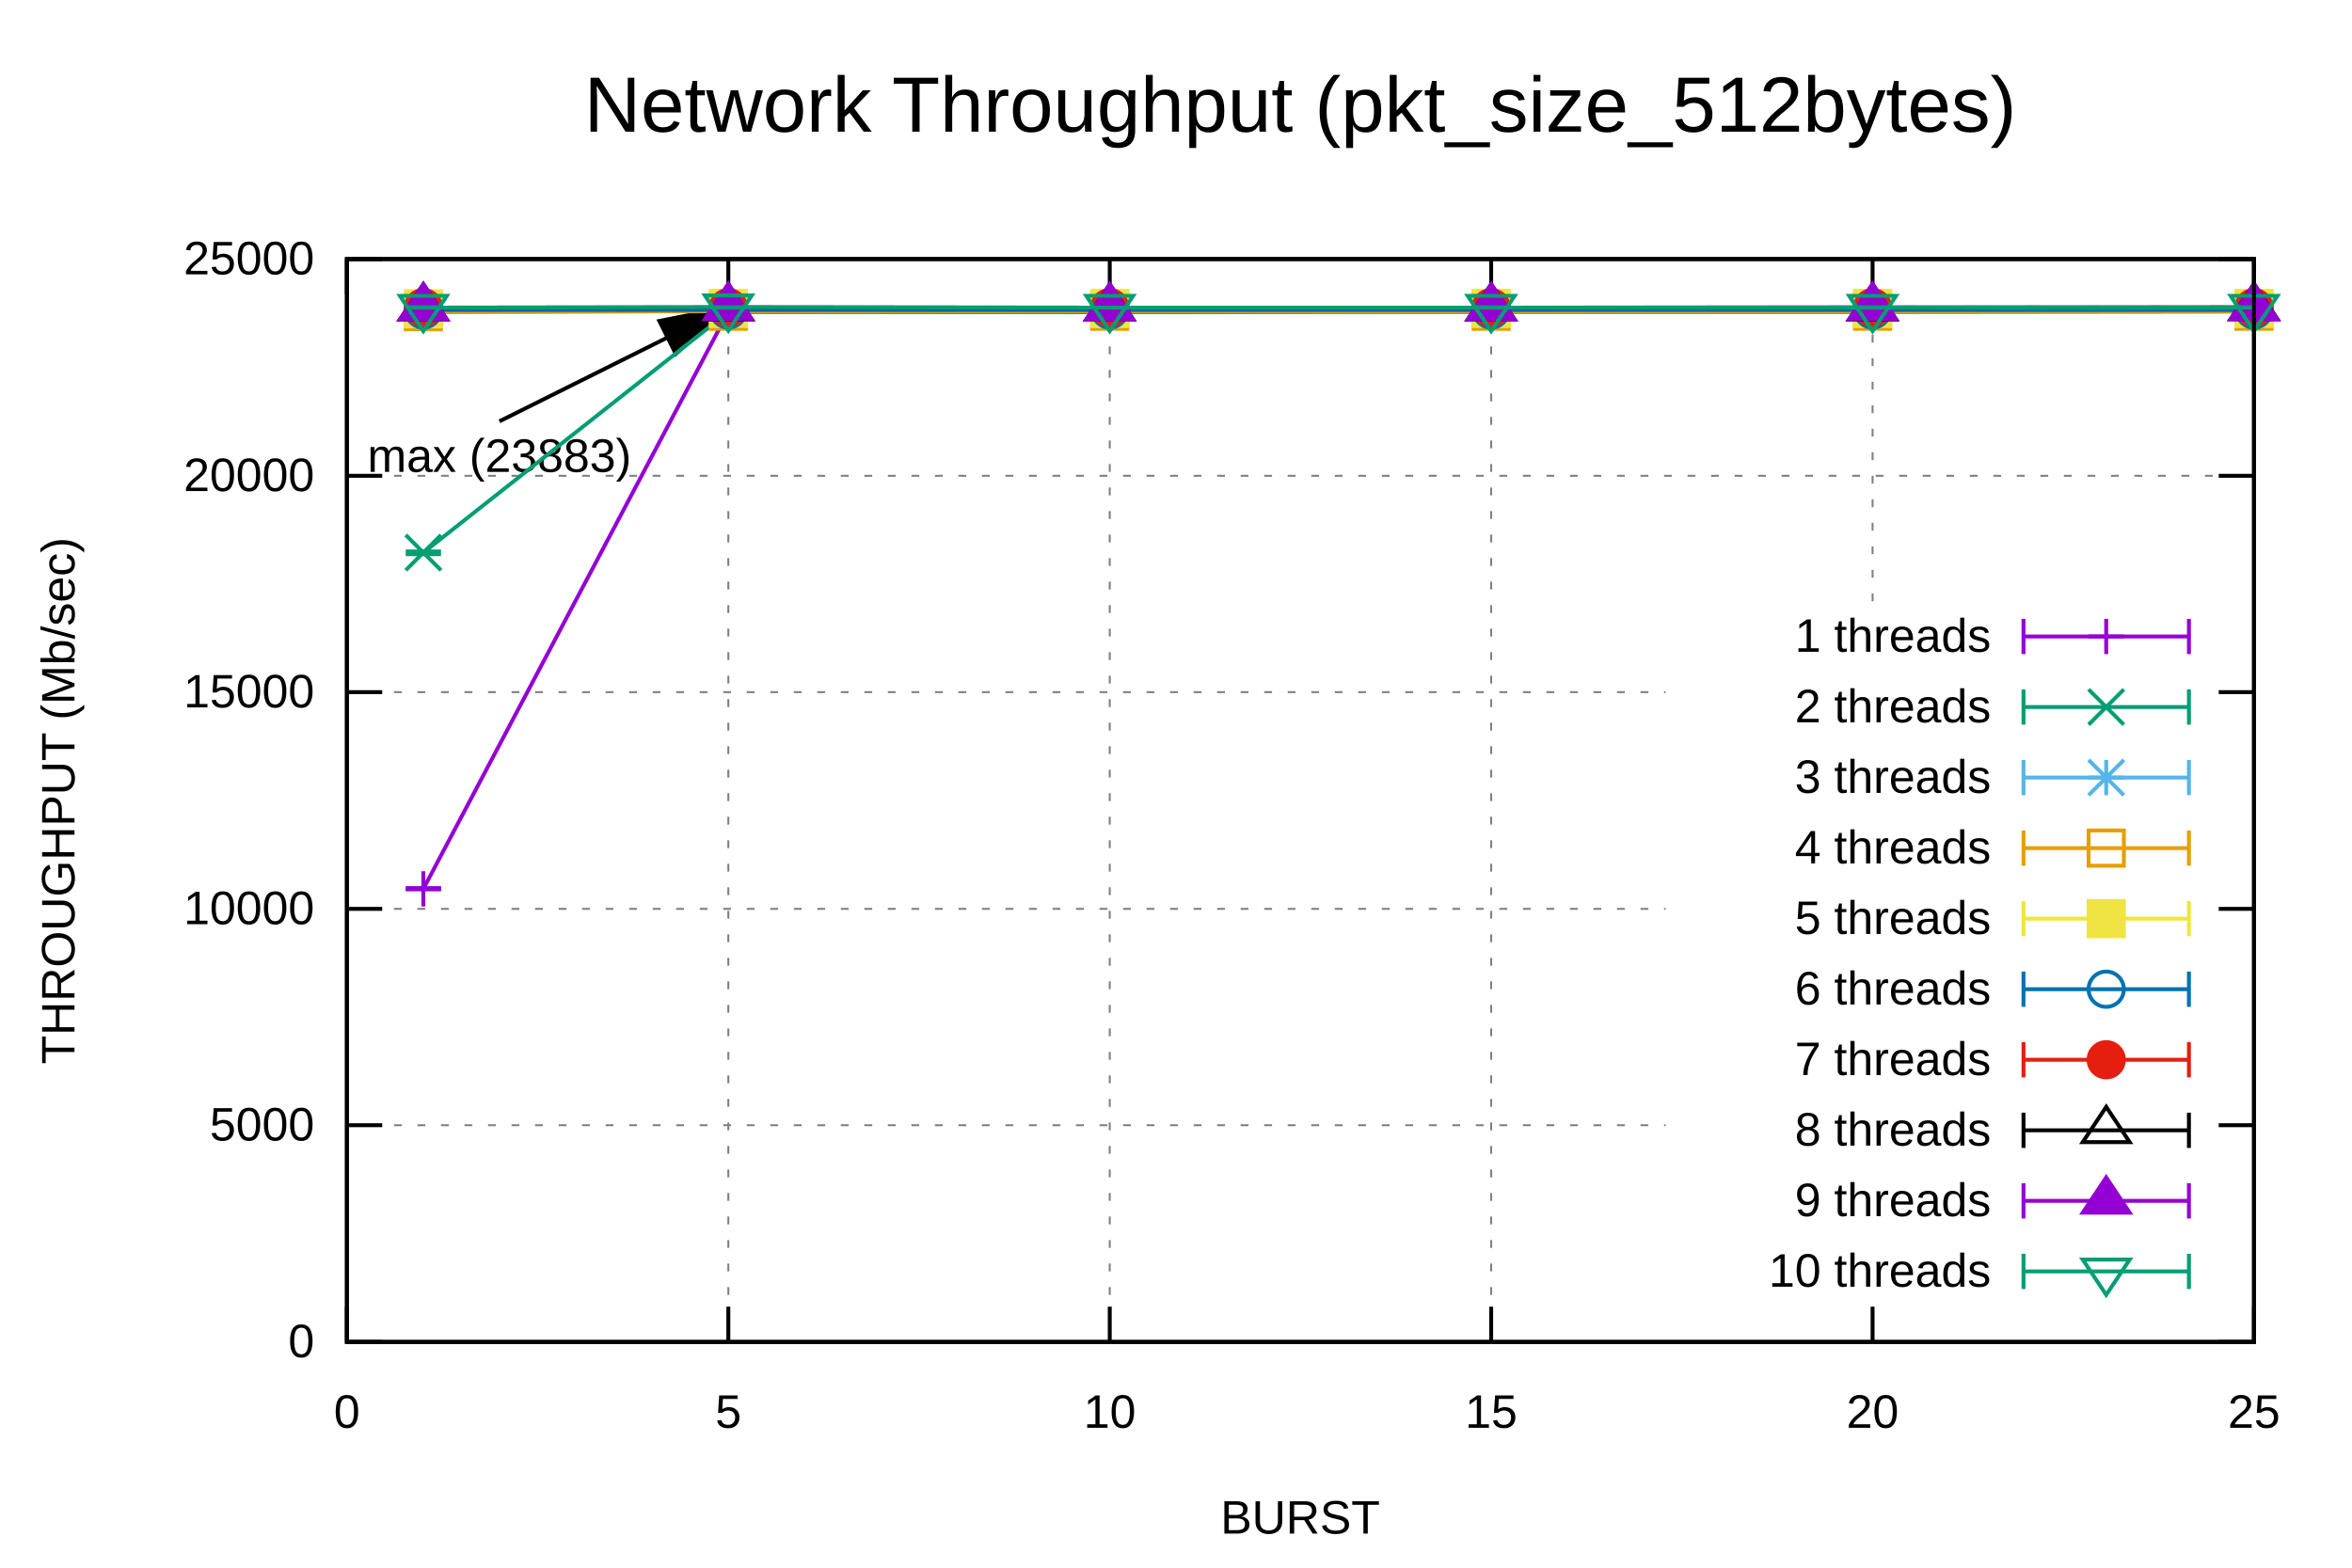
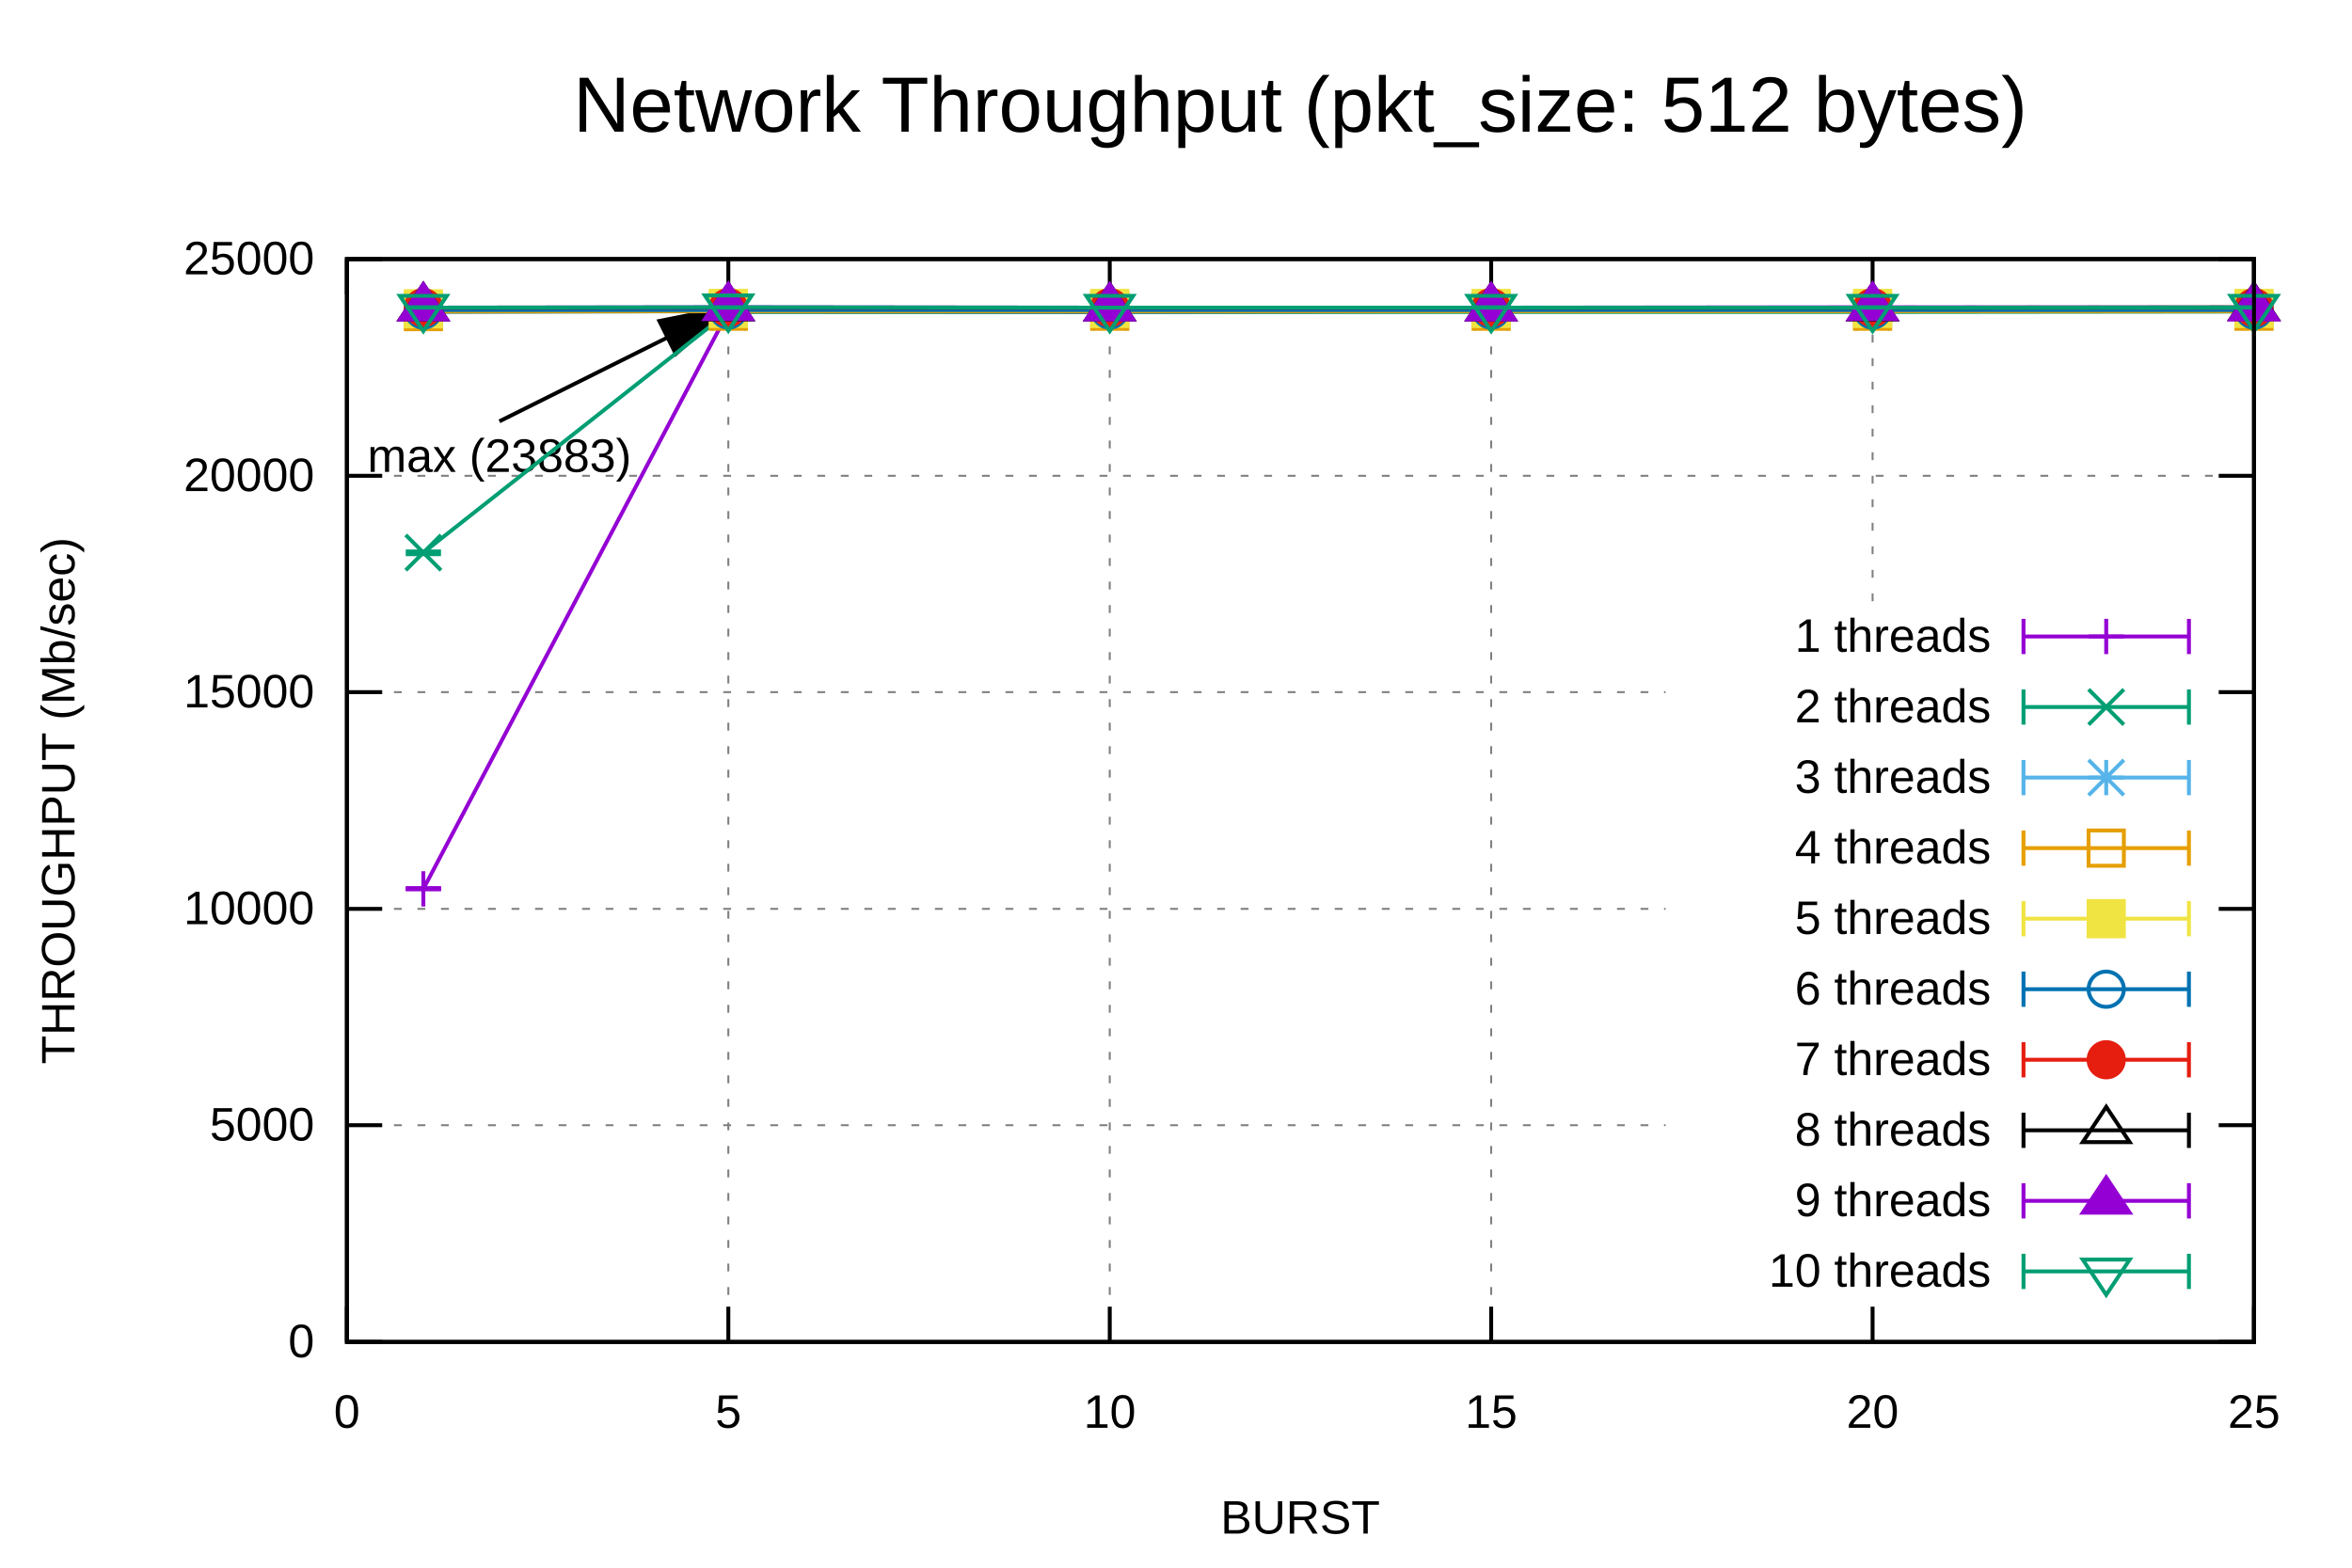
<svg xmlns="http://www.w3.org/2000/svg" xmlns:xlink="http://www.w3.org/1999/xlink" width="600" height="400" viewBox="0 0 600 400">
  <g id="gnuplot_canvas">
    <rect x="0" y="0" width="600" height="400" fill="none" />
    <defs>
      <circle id="gpDot" r="0.5" stroke-width="0.5" stroke="currentColor" />
      <path id="gpPt0" stroke-width="0.222" stroke="currentColor" d="M-1,0 h2 M0,-1 v2" />
      <path id="gpPt1" stroke-width="0.222" stroke="currentColor" d="M-1,-1 L1,1 M1,-1 L-1,1" />
      <path id="gpPt2" stroke-width="0.222" stroke="currentColor" d="M-1,0 L1,0 M0,-1 L0,1 M-1,-1 L1,1 M-1,1 L1,-1" />
      <rect id="gpPt3" stroke-width="0.222" stroke="currentColor" x="-1" y="-1" width="2" height="2" />
      <rect id="gpPt4" stroke-width="0.222" stroke="currentColor" fill="currentColor" x="-1" y="-1" width="2" height="2" />
      <circle id="gpPt5" stroke-width="0.222" stroke="currentColor" cx="0" cy="0" r="1" />
      <use xlink:href="#gpPt5" id="gpPt6" fill="currentColor" stroke="none" />
      <path id="gpPt7" stroke-width="0.222" stroke="currentColor" d="M0,-1.33 L-1.33,0.67 L1.33,0.67 z" />
      <use xlink:href="#gpPt7" id="gpPt8" fill="currentColor" stroke="none" />
      <use xlink:href="#gpPt7" id="gpPt9" stroke="currentColor" transform="rotate(180)" />
      <use xlink:href="#gpPt9" id="gpPt10" fill="currentColor" stroke="none" />
      <use xlink:href="#gpPt3" id="gpPt11" stroke="currentColor" transform="rotate(45)" />
      <use xlink:href="#gpPt11" id="gpPt12" fill="currentColor" stroke="none" />
      <path id="gpPt13" stroke-width="0.222" stroke="currentColor" d="M0,1.330 L1.265,0.411 L0.782,-1.067 L-0.782,-1.076 L-1.265,0.411 z" />
      <use xlink:href="#gpPt13" id="gpPt14" fill="currentColor" stroke="none" />
      <filter id="textbox" filterUnits="objectBoundingBox" x="0" y="0" height="1" width="1">
        <feFlood flood-color="white" flood-opacity="1" result="bgnd" />
        <feComposite in="SourceGraphic" in2="bgnd" operator="atop" />
      </filter>
      <filter id="greybox" filterUnits="objectBoundingBox" x="0" y="0" height="1" width="1">
        <feFlood flood-color="lightgrey" flood-opacity="1" result="grey" />
        <feComposite in="SourceGraphic" in2="grey" operator="atop" />
      </filter>
    </defs>
    <g fill="none" color="white" stroke="currentColor" stroke-width="1.00" stroke-linecap="butt" stroke-linejoin="miter">
</g>
    <g fill="none" color="black" stroke="currentColor" stroke-width="1.00" stroke-linecap="butt" stroke-linejoin="miter">
</g>
    <g fill="none" color="black" stroke="black" stroke-width="0.50" stroke-linecap="butt" stroke-linejoin="miter">
</g>
    <g fill="none" color="gray" stroke="currentColor" stroke-width="0.50" stroke-linecap="butt" stroke-linejoin="miter">
      <path stroke="gray" stroke-dasharray="2,4" class="gridline" d="M88.5,342.4 L575.0,342.4  " />
    </g>
    <g fill="none" color="gray" stroke="gray" stroke-width="1.00" stroke-linecap="butt" stroke-linejoin="miter">
</g>
    <g fill="none" color="black" stroke="currentColor" stroke-width="1.00" stroke-linecap="butt" stroke-linejoin="miter">
      <path stroke="black" d="M88.5,342.4 L97.5,342.4 M575.0,342.4 L566.0,342.4  " />
      <g transform="translate(80.2,346.3)" stroke="none" fill="black" font-family="arial" font-size="12.00" text-anchor="end">
        <text>
          <tspan font-family="arial"> 0</tspan>
        </text>
      </g>
    </g>
    <g fill="none" color="black" stroke="currentColor" stroke-width="1.00" stroke-linecap="butt" stroke-linejoin="miter">
</g>
    <g fill="none" color="black" stroke="black" stroke-width="0.50" stroke-linecap="butt" stroke-linejoin="miter">
</g>
    <g fill="none" color="gray" stroke="currentColor" stroke-width="0.50" stroke-linecap="butt" stroke-linejoin="miter">
      <path stroke="gray" stroke-dasharray="2,4" class="gridline" d="M88.5,287.1 L424.9,287.1 M566.7,287.1 L575.0,287.1  " />
    </g>
    <g fill="none" color="gray" stroke="gray" stroke-width="1.00" stroke-linecap="butt" stroke-linejoin="miter">
</g>
    <g fill="none" color="black" stroke="currentColor" stroke-width="1.00" stroke-linecap="butt" stroke-linejoin="miter">
      <path stroke="black" d="M88.5,287.1 L97.5,287.1 M575.0,287.1 L566.0,287.1  " />
      <g transform="translate(80.2,291.0)" stroke="none" fill="black" font-family="arial" font-size="12.00" text-anchor="end">
        <text>
          <tspan font-family="arial"> 5000</tspan>
        </text>
      </g>
    </g>
    <g fill="none" color="black" stroke="currentColor" stroke-width="1.00" stroke-linecap="butt" stroke-linejoin="miter">
</g>
    <g fill="none" color="black" stroke="black" stroke-width="0.50" stroke-linecap="butt" stroke-linejoin="miter">
</g>
    <g fill="none" color="gray" stroke="currentColor" stroke-width="0.50" stroke-linecap="butt" stroke-linejoin="miter">
      <path stroke="gray" stroke-dasharray="2,4" class="gridline" d="M88.5,231.9 L424.9,231.9 M566.7,231.9 L575.0,231.9  " />
    </g>
    <g fill="none" color="gray" stroke="gray" stroke-width="1.00" stroke-linecap="butt" stroke-linejoin="miter">
</g>
    <g fill="none" color="black" stroke="currentColor" stroke-width="1.00" stroke-linecap="butt" stroke-linejoin="miter">
      <path stroke="black" d="M88.5,231.9 L97.5,231.9 M575.0,231.9 L566.0,231.9  " />
      <g transform="translate(80.2,235.8)" stroke="none" fill="black" font-family="arial" font-size="12.00" text-anchor="end">
        <text>
          <tspan font-family="arial"> 10000</tspan>
        </text>
      </g>
    </g>
    <g fill="none" color="black" stroke="currentColor" stroke-width="1.00" stroke-linecap="butt" stroke-linejoin="miter">
</g>
    <g fill="none" color="black" stroke="black" stroke-width="0.50" stroke-linecap="butt" stroke-linejoin="miter">
</g>
    <g fill="none" color="gray" stroke="currentColor" stroke-width="0.50" stroke-linecap="butt" stroke-linejoin="miter">
      <path stroke="gray" stroke-dasharray="2,4" class="gridline" d="M88.5,176.6 L424.9,176.6 M566.7,176.6 L575.0,176.6  " />
    </g>
    <g fill="none" color="gray" stroke="gray" stroke-width="1.00" stroke-linecap="butt" stroke-linejoin="miter">
</g>
    <g fill="none" color="black" stroke="currentColor" stroke-width="1.00" stroke-linecap="butt" stroke-linejoin="miter">
      <path stroke="black" d="M88.5,176.6 L97.5,176.6 M575.0,176.6 L566.0,176.6  " />
      <g transform="translate(80.2,180.5)" stroke="none" fill="black" font-family="arial" font-size="12.00" text-anchor="end">
        <text>
          <tspan font-family="arial"> 15000</tspan>
        </text>
      </g>
    </g>
    <g fill="none" color="black" stroke="currentColor" stroke-width="1.00" stroke-linecap="butt" stroke-linejoin="miter">
</g>
    <g fill="none" color="black" stroke="black" stroke-width="0.50" stroke-linecap="butt" stroke-linejoin="miter">
</g>
    <g fill="none" color="gray" stroke="currentColor" stroke-width="0.50" stroke-linecap="butt" stroke-linejoin="miter">
      <path stroke="gray" stroke-dasharray="2,4" class="gridline" d="M88.5,121.4 L575.0,121.4  " />
    </g>
    <g fill="none" color="gray" stroke="gray" stroke-width="1.00" stroke-linecap="butt" stroke-linejoin="miter">
</g>
    <g fill="none" color="black" stroke="currentColor" stroke-width="1.00" stroke-linecap="butt" stroke-linejoin="miter">
      <path stroke="black" d="M88.5,121.4 L97.5,121.4 M575.0,121.4 L566.0,121.4  " />
      <g transform="translate(80.2,125.3)" stroke="none" fill="black" font-family="arial" font-size="12.00" text-anchor="end">
        <text>
          <tspan font-family="arial"> 20000</tspan>
        </text>
      </g>
    </g>
    <g fill="none" color="black" stroke="currentColor" stroke-width="1.00" stroke-linecap="butt" stroke-linejoin="miter">
</g>
    <g fill="none" color="black" stroke="black" stroke-width="0.50" stroke-linecap="butt" stroke-linejoin="miter">
</g>
    <g fill="none" color="gray" stroke="currentColor" stroke-width="0.50" stroke-linecap="butt" stroke-linejoin="miter">
      <path stroke="gray" stroke-dasharray="2,4" class="gridline" d="M88.5,66.1 L575.0,66.1  " />
    </g>
    <g fill="none" color="gray" stroke="gray" stroke-width="1.00" stroke-linecap="butt" stroke-linejoin="miter">
</g>
    <g fill="none" color="black" stroke="currentColor" stroke-width="1.00" stroke-linecap="butt" stroke-linejoin="miter">
      <path stroke="black" d="M88.5,66.1 L97.5,66.1 M575.0,66.1 L566.0,66.1  " />
      <g transform="translate(80.2,70.0)" stroke="none" fill="black" font-family="arial" font-size="12.00" text-anchor="end">
        <text>
          <tspan font-family="arial"> 25000</tspan>
        </text>
      </g>
    </g>
    <g fill="none" color="black" stroke="currentColor" stroke-width="1.00" stroke-linecap="butt" stroke-linejoin="miter">
</g>
    <g fill="none" color="black" stroke="black" stroke-width="0.50" stroke-linecap="butt" stroke-linejoin="miter">
</g>
    <g fill="none" color="gray" stroke="currentColor" stroke-width="0.50" stroke-linecap="butt" stroke-linejoin="miter">
      <path stroke="gray" stroke-dasharray="2,4" class="gridline" d="M88.5,342.4 L88.5,66.1  " />
    </g>
    <g fill="none" color="gray" stroke="gray" stroke-width="1.00" stroke-linecap="butt" stroke-linejoin="miter">
</g>
    <g fill="none" color="black" stroke="currentColor" stroke-width="1.00" stroke-linecap="butt" stroke-linejoin="miter">
      <path stroke="black" d="M88.5,342.4 L88.5,333.4 M88.5,66.1 L88.5,75.1  " />
      <g transform="translate(88.5,364.3)" stroke="none" fill="black" font-family="arial" font-size="12.00" text-anchor="middle">
        <text>
          <tspan font-family="arial"> 0</tspan>
        </text>
      </g>
    </g>
    <g fill="none" color="black" stroke="currentColor" stroke-width="1.00" stroke-linecap="butt" stroke-linejoin="miter">
</g>
    <g fill="none" color="black" stroke="black" stroke-width="0.50" stroke-linecap="butt" stroke-linejoin="miter">
</g>
    <g fill="none" color="gray" stroke="currentColor" stroke-width="0.50" stroke-linecap="butt" stroke-linejoin="miter">
      <path stroke="gray" stroke-dasharray="2,4" class="gridline" d="M185.8,342.4 L185.8,66.1  " />
    </g>
    <g fill="none" color="gray" stroke="gray" stroke-width="1.00" stroke-linecap="butt" stroke-linejoin="miter">
</g>
    <g fill="none" color="black" stroke="currentColor" stroke-width="1.00" stroke-linecap="butt" stroke-linejoin="miter">
      <path stroke="black" d="M185.8,342.4 L185.8,333.4 M185.8,66.1 L185.8,75.1  " />
      <g transform="translate(185.8,364.3)" stroke="none" fill="black" font-family="arial" font-size="12.00" text-anchor="middle">
        <text>
          <tspan font-family="arial"> 5</tspan>
        </text>
      </g>
    </g>
    <g fill="none" color="black" stroke="currentColor" stroke-width="1.00" stroke-linecap="butt" stroke-linejoin="miter">
</g>
    <g fill="none" color="black" stroke="black" stroke-width="0.50" stroke-linecap="butt" stroke-linejoin="miter">
</g>
    <g fill="none" color="gray" stroke="currentColor" stroke-width="0.50" stroke-linecap="butt" stroke-linejoin="miter">
      <path stroke="gray" stroke-dasharray="2,4" class="gridline" d="M283.1,342.4 L283.1,66.1  " />
    </g>
    <g fill="none" color="gray" stroke="gray" stroke-width="1.00" stroke-linecap="butt" stroke-linejoin="miter">
</g>
    <g fill="none" color="black" stroke="currentColor" stroke-width="1.00" stroke-linecap="butt" stroke-linejoin="miter">
      <path stroke="black" d="M283.1,342.4 L283.1,333.4 M283.1,66.1 L283.1,75.1  " />
      <g transform="translate(283.1,364.3)" stroke="none" fill="black" font-family="arial" font-size="12.00" text-anchor="middle">
        <text>
          <tspan font-family="arial"> 10</tspan>
        </text>
      </g>
    </g>
    <g fill="none" color="black" stroke="currentColor" stroke-width="1.00" stroke-linecap="butt" stroke-linejoin="miter">
</g>
    <g fill="none" color="black" stroke="black" stroke-width="0.50" stroke-linecap="butt" stroke-linejoin="miter">
</g>
    <g fill="none" color="gray" stroke="currentColor" stroke-width="0.50" stroke-linecap="butt" stroke-linejoin="miter">
      <path stroke="gray" stroke-dasharray="2,4" class="gridline" d="M380.4,342.4 L380.4,66.1  " />
    </g>
    <g fill="none" color="gray" stroke="gray" stroke-width="1.00" stroke-linecap="butt" stroke-linejoin="miter">
</g>
    <g fill="none" color="black" stroke="currentColor" stroke-width="1.00" stroke-linecap="butt" stroke-linejoin="miter">
      <path stroke="black" d="M380.4,342.4 L380.4,333.4 M380.4,66.1 L380.4,75.1  " />
      <g transform="translate(380.4,364.3)" stroke="none" fill="black" font-family="arial" font-size="12.00" text-anchor="middle">
        <text>
          <tspan font-family="arial"> 15</tspan>
        </text>
      </g>
    </g>
    <g fill="none" color="black" stroke="currentColor" stroke-width="1.00" stroke-linecap="butt" stroke-linejoin="miter">
</g>
    <g fill="none" color="black" stroke="black" stroke-width="0.50" stroke-linecap="butt" stroke-linejoin="miter">
</g>
    <g fill="none" color="gray" stroke="currentColor" stroke-width="0.50" stroke-linecap="butt" stroke-linejoin="miter">
      <path stroke="gray" stroke-dasharray="2,4" class="gridline" d="M477.7,342.4 L477.7,333.4 M477.7,153.4 L477.7,66.1  " />
    </g>
    <g fill="none" color="gray" stroke="gray" stroke-width="1.00" stroke-linecap="butt" stroke-linejoin="miter">
</g>
    <g fill="none" color="black" stroke="currentColor" stroke-width="1.00" stroke-linecap="butt" stroke-linejoin="miter">
      <path stroke="black" d="M477.7,342.4 L477.7,333.4 M477.7,66.1 L477.7,75.1  " />
      <g transform="translate(477.7,364.3)" stroke="none" fill="black" font-family="arial" font-size="12.00" text-anchor="middle">
        <text>
          <tspan font-family="arial"> 20</tspan>
        </text>
      </g>
    </g>
    <g fill="none" color="black" stroke="currentColor" stroke-width="1.00" stroke-linecap="butt" stroke-linejoin="miter">
</g>
    <g fill="none" color="black" stroke="black" stroke-width="0.50" stroke-linecap="butt" stroke-linejoin="miter">
</g>
    <g fill="none" color="gray" stroke="currentColor" stroke-width="0.50" stroke-linecap="butt" stroke-linejoin="miter">
      <path stroke="gray" stroke-dasharray="2,4" class="gridline" d="M575.0,342.4 L575.0,66.1  " />
    </g>
    <g fill="none" color="gray" stroke="gray" stroke-width="1.00" stroke-linecap="butt" stroke-linejoin="miter">
</g>
    <g fill="none" color="black" stroke="currentColor" stroke-width="1.00" stroke-linecap="butt" stroke-linejoin="miter">
      <path stroke="black" d="M575.0,342.4 L575.0,333.4 M575.0,66.1 L575.0,75.1  " />
      <g transform="translate(575.0,364.3)" stroke="none" fill="black" font-family="arial" font-size="12.00" text-anchor="middle">
        <text>
          <tspan font-family="arial"> 25</tspan>
        </text>
      </g>
    </g>
    <g fill="none" color="black" stroke="currentColor" stroke-width="1.00" stroke-linecap="butt" stroke-linejoin="miter">
</g>
    <g fill="none" color="black" stroke="currentColor" stroke-width="1.00" stroke-linecap="butt" stroke-linejoin="miter">
      <path stroke="black" d="M88.5,66.1 L88.5,342.4 L575.0,342.4 L575.0,66.1 L88.5,66.1 Z  " />
      <g transform="translate(127.4,120.4)" stroke="none" fill="black" font-family="arial" font-size="12.00" text-anchor="middle">
        <text>
          <tspan font-family="arial">max (23883)</tspan>
        </text>
      </g>
      <g stroke="none" shape-rendering="crispEdges">
        <polygon fill="black" points="170.3,86.1 172.4,90.3 185.8,78.4 168.2,81.9 170.3,86.1 " />
      </g>
      <path stroke="black" d="M170.3,86.1 L172.4,90.3 L185.8,78.4 L168.2,81.9 L170.3,86.1 Z  " />
      <path stroke="black" d="M127.4,107.5 L170.3,86.1  " />
    </g>
    <g fill="none" color="black" stroke="currentColor" stroke-width="1.00" stroke-linecap="butt" stroke-linejoin="miter">
      <g transform="translate(19.0,204.3) rotate(270)" stroke="none" fill="black" font-family="arial" font-size="12.00" text-anchor="middle">
        <text>
          <tspan font-family="arial">THROUGHPUT (Mb/sec)</tspan>
        </text>
      </g>
    </g>
    <g fill="none" color="black" stroke="currentColor" stroke-width="1.00" stroke-linecap="butt" stroke-linejoin="miter">
      <g transform="translate(331.7,391.3)" stroke="none" fill="black" font-family="arial" font-size="12.00" text-anchor="middle">
        <text>
          <tspan font-family="arial">BURST</tspan>
        </text>
      </g>
    </g>
    <g fill="none" color="black" stroke="currentColor" stroke-width="1.00" stroke-linecap="butt" stroke-linejoin="miter">
      <g transform="translate(331.7,33.6)" stroke="none" fill="black" font-family="arial" font-size="20.00" text-anchor="middle">
-         <text>Network Throughput (pkt_size_512bytes)</text>
+         <text>Network Throughput (pkt_size: 512 bytes)</text>
      </g>
    </g>
    <g fill="none" color="black" stroke="currentColor" stroke-width="1.00" stroke-linecap="butt" stroke-linejoin="miter">
</g>
    <g id="gnuplot_plot_1">
      <g fill="none" color="black" stroke="currentColor" stroke-width="1.00" stroke-linecap="butt" stroke-linejoin="miter">
        <g transform="translate(507.9,166.3)" stroke="none" fill="black" font-family="arial" font-size="12.00" text-anchor="end">
          <text>
            <tspan font-family="arial">1 threads</tspan>
          </text>
        </g>
      </g>
      <g fill="none" color="black" stroke="currentColor" stroke-width="1.00" stroke-linecap="butt" stroke-linejoin="miter">
        <path stroke="rgb(148,   0, 211)" d="M516.2,162.4 L558.4,162.4 M516.2,157.9 L516.2,166.9 M558.4,157.9 L558.4,166.9 M108.0,226.8 L185.8,79.5   L283.1,79.6 L380.4,79.4 L477.7,79.3 L575.0,79.3 M108.0,226.9 L108.0,226.6 M103.5,226.9 L112.5,226.9   M103.5,226.6 L112.5,226.6 M185.8,79.5 M181.3,79.5 L190.3,79.5 M181.3,79.5 L190.3,79.5 M283.1,79.7   L283.1,79.5 M278.6,79.7 L287.6,79.7 M278.6,79.5 L287.6,79.5 M380.4,79.5 L380.4,79.4 M375.9,79.5   L384.9,79.5 M375.9,79.4 L384.9,79.4 M477.7,79.4 L477.7,79.3 M473.2,79.4 L482.2,79.4 M473.2,79.3   L482.2,79.3 M575.0,79.3 L575.0,79.2 M570.5,79.3 L575.0,79.3 M570.5,79.2 L575.0,79.2  " />
        <use xlink:href="#gpPt0" transform="translate(108.0,226.8) scale(4.50)" color="rgb(148,   0, 211)" />
        <use xlink:href="#gpPt0" transform="translate(185.8,79.5) scale(4.50)" color="rgb(148,   0, 211)" />
        <use xlink:href="#gpPt0" transform="translate(283.1,79.6) scale(4.50)" color="rgb(148,   0, 211)" />
        <use xlink:href="#gpPt0" transform="translate(380.4,79.4) scale(4.50)" color="rgb(148,   0, 211)" />
        <use xlink:href="#gpPt0" transform="translate(477.7,79.3) scale(4.50)" color="rgb(148,   0, 211)" />
        <use xlink:href="#gpPt0" transform="translate(575.0,79.3) scale(4.50)" color="rgb(148,   0, 211)" />
        <use xlink:href="#gpPt0" transform="translate(537.3,162.4) scale(4.50)" color="rgb(148,   0, 211)" />
      </g>
    </g>
    <g id="gnuplot_plot_2">
      <g fill="none" color="black" stroke="currentColor" stroke-width="1.00" stroke-linecap="butt" stroke-linejoin="miter">
        <g transform="translate(507.9,184.3)" stroke="none" fill="black" font-family="arial" font-size="12.00" text-anchor="end">
          <text>
            <tspan font-family="arial">2 threads</tspan>
          </text>
        </g>
      </g>
      <g fill="none" color="black" stroke="currentColor" stroke-width="1.00" stroke-linecap="butt" stroke-linejoin="miter">
        <path stroke="rgb(  0, 158, 115)" d="M516.2,180.4 L558.4,180.4 M516.2,175.9 L516.2,184.9 M558.4,175.9 L558.4,184.9 M108.0,141.0 L185.8,79.6   L283.1,79.6 L380.4,79.6 L477.7,79.6 L575.0,79.5 M108.0,141.4 L108.0,140.7 M103.5,141.4 L112.5,141.4   M103.5,140.7 L112.5,140.7 M185.8,79.6 M181.3,79.6 L190.3,79.6 M181.3,79.6 L190.3,79.6 M283.1,79.6   M278.6,79.6 L287.6,79.6 M278.6,79.6 L287.6,79.6 M380.4,79.6 L380.4,79.5 M375.9,79.6 L384.9,79.6   M375.9,79.5 L384.9,79.5 M477.7,79.6 L477.7,79.5 M473.2,79.6 L482.2,79.6 M473.2,79.5 L482.2,79.5   M575.0,79.6 L575.0,79.5 M570.5,79.6 L575.0,79.6 M570.5,79.5 L575.0,79.5  " />
        <use xlink:href="#gpPt1" transform="translate(108.0,141.0) scale(4.50)" color="rgb(  0, 158, 115)" />
        <use xlink:href="#gpPt1" transform="translate(185.8,79.6) scale(4.50)" color="rgb(  0, 158, 115)" />
        <use xlink:href="#gpPt1" transform="translate(283.1,79.6) scale(4.50)" color="rgb(  0, 158, 115)" />
        <use xlink:href="#gpPt1" transform="translate(380.4,79.6) scale(4.50)" color="rgb(  0, 158, 115)" />
        <use xlink:href="#gpPt1" transform="translate(477.7,79.6) scale(4.50)" color="rgb(  0, 158, 115)" />
        <use xlink:href="#gpPt1" transform="translate(575.0,79.5) scale(4.50)" color="rgb(  0, 158, 115)" />
        <use xlink:href="#gpPt1" transform="translate(537.3,180.4) scale(4.50)" color="rgb(  0, 158, 115)" />
      </g>
    </g>
    <g id="gnuplot_plot_3">
      <g fill="none" color="black" stroke="currentColor" stroke-width="1.00" stroke-linecap="butt" stroke-linejoin="miter">
        <g transform="translate(507.9,202.3)" stroke="none" fill="black" font-family="arial" font-size="12.00" text-anchor="end">
          <text>
            <tspan font-family="arial">3 threads</tspan>
          </text>
        </g>
      </g>
      <g fill="none" color="black" stroke="currentColor" stroke-width="1.00" stroke-linecap="butt" stroke-linejoin="miter">
        <path stroke="rgb( 86, 180, 233)" d="M516.2,198.4 L558.4,198.4 M516.2,193.9 L516.2,202.9 M558.4,193.9 L558.4,202.9 M108.0,79.7 L185.8,79.4   L283.1,79.4 L380.4,79.4 L477.7,79.4 L575.0,79.4 M108.0,79.7 M103.5,79.7 L112.5,79.7 M103.5,79.7   L112.5,79.7 M185.8,79.5 L185.8,79.4 M181.3,79.5 L190.3,79.5 M181.3,79.4 L190.3,79.4 M283.1,79.4   M278.6,79.4 L287.6,79.4 M278.6,79.4 L287.6,79.4 M380.4,79.4 M375.9,79.4 L384.9,79.4 M375.9,79.4   L384.9,79.4 M477.7,79.4 M473.2,79.4 L482.2,79.4 M473.2,79.4 L482.2,79.4 M575.0,79.5 L575.0,79.4   M570.5,79.5 L575.0,79.5 M570.5,79.4 L575.0,79.4  " />
        <use xlink:href="#gpPt2" transform="translate(108.0,79.7) scale(4.50)" color="rgb( 86, 180, 233)" />
        <use xlink:href="#gpPt2" transform="translate(185.8,79.4) scale(4.50)" color="rgb( 86, 180, 233)" />
        <use xlink:href="#gpPt2" transform="translate(283.1,79.4) scale(4.50)" color="rgb( 86, 180, 233)" />
        <use xlink:href="#gpPt2" transform="translate(380.4,79.4) scale(4.50)" color="rgb( 86, 180, 233)" />
        <use xlink:href="#gpPt2" transform="translate(477.7,79.4) scale(4.50)" color="rgb( 86, 180, 233)" />
        <use xlink:href="#gpPt2" transform="translate(575.0,79.4) scale(4.50)" color="rgb( 86, 180, 233)" />
        <use xlink:href="#gpPt2" transform="translate(537.3,198.4) scale(4.50)" color="rgb( 86, 180, 233)" />
      </g>
    </g>
    <g id="gnuplot_plot_4">
      <g fill="none" color="black" stroke="currentColor" stroke-width="1.00" stroke-linecap="butt" stroke-linejoin="miter">
        <g transform="translate(507.9,220.3)" stroke="none" fill="black" font-family="arial" font-size="12.00" text-anchor="end">
          <text>
            <tspan font-family="arial">4 threads</tspan>
          </text>
        </g>
      </g>
      <g fill="none" color="black" stroke="currentColor" stroke-width="1.00" stroke-linecap="butt" stroke-linejoin="miter">
        <path stroke="rgb(230, 159,   0)" d="M516.2,216.4 L558.4,216.4 M516.2,211.9 L516.2,220.9 M558.4,211.9 L558.4,220.9 M108.0,79.5 L185.8,79.4   L283.1,79.4 L380.4,79.4 L477.7,79.4 L575.0,79.4 M108.0,79.5 L108.0,79.4 M103.5,79.5 L112.5,79.5   M103.5,79.4 L112.5,79.4 M185.8,79.4 M181.3,79.4 L190.3,79.4 M181.3,79.4 L190.3,79.4 M283.1,79.4   M278.6,79.4 L287.6,79.4 M278.6,79.4 L287.6,79.4 M380.4,79.4 M375.9,79.4 L384.9,79.4 M375.9,79.4   L384.9,79.4 M477.7,79.4 M473.2,79.4 L482.2,79.4 M473.2,79.4 L482.2,79.4 M575.0,79.4 M570.5,79.4   L575.0,79.4 M570.5,79.4 L575.0,79.4  " />
        <use xlink:href="#gpPt3" transform="translate(108.0,79.5) scale(4.50)" color="rgb(230, 159,   0)" />
        <use xlink:href="#gpPt3" transform="translate(185.8,79.4) scale(4.50)" color="rgb(230, 159,   0)" />
        <use xlink:href="#gpPt3" transform="translate(283.1,79.4) scale(4.50)" color="rgb(230, 159,   0)" />
        <use xlink:href="#gpPt3" transform="translate(380.4,79.4) scale(4.50)" color="rgb(230, 159,   0)" />
        <use xlink:href="#gpPt3" transform="translate(477.7,79.4) scale(4.50)" color="rgb(230, 159,   0)" />
        <use xlink:href="#gpPt3" transform="translate(575.0,79.4) scale(4.50)" color="rgb(230, 159,   0)" />
        <use xlink:href="#gpPt3" transform="translate(537.3,216.4) scale(4.50)" color="rgb(230, 159,   0)" />
      </g>
    </g>
    <g id="gnuplot_plot_5">
      <g fill="none" color="black" stroke="currentColor" stroke-width="1.00" stroke-linecap="butt" stroke-linejoin="miter">
        <g transform="translate(507.9,238.3)" stroke="none" fill="black" font-family="arial" font-size="12.00" text-anchor="end">
          <text>
            <tspan font-family="arial">5 threads</tspan>
          </text>
        </g>
      </g>
      <g fill="none" color="black" stroke="currentColor" stroke-width="1.00" stroke-linecap="butt" stroke-linejoin="miter">
        <path stroke="rgb(240, 228,  66)" d="M516.2,234.4 L558.4,234.4 M516.2,229.9 L516.2,238.9 M558.4,229.9 L558.4,238.9 M108.0,78.8 L185.8,78.7   L283.1,78.7 L380.4,78.7 L477.7,78.7 L575.0,78.7 M108.0,78.8 L108.0,78.7 M103.5,78.8 L112.5,78.8   M103.5,78.7 L112.5,78.7 M185.8,78.8 L185.8,78.7 M181.3,78.8 L190.3,78.8 M181.3,78.7 L190.3,78.7   M283.1,78.7 L283.1,78.6 M278.6,78.7 L287.6,78.7 M278.6,78.6 L287.6,78.6 M380.4,78.8 L380.4,78.7   M375.9,78.8 L384.9,78.8 M375.9,78.7 L384.9,78.7 M477.7,78.8 L477.7,78.7 M473.2,78.8 L482.2,78.8   M473.2,78.7 L482.2,78.7 M575.0,78.7 M570.5,78.7 L575.0,78.7 M570.5,78.7 L575.0,78.7  " />
        <use xlink:href="#gpPt4" transform="translate(108.0,78.8) scale(4.50)" color="rgb(240, 228,  66)" />
        <use xlink:href="#gpPt4" transform="translate(185.8,78.7) scale(4.50)" color="rgb(240, 228,  66)" />
        <use xlink:href="#gpPt4" transform="translate(283.1,78.7) scale(4.50)" color="rgb(240, 228,  66)" />
        <use xlink:href="#gpPt4" transform="translate(380.4,78.7) scale(4.50)" color="rgb(240, 228,  66)" />
        <use xlink:href="#gpPt4" transform="translate(477.7,78.7) scale(4.50)" color="rgb(240, 228,  66)" />
        <use xlink:href="#gpPt4" transform="translate(575.0,78.7) scale(4.50)" color="rgb(240, 228,  66)" />
        <use xlink:href="#gpPt4" transform="translate(537.3,234.4) scale(4.50)" color="rgb(240, 228,  66)" />
      </g>
    </g>
    <g id="gnuplot_plot_6">
      <g fill="none" color="black" stroke="currentColor" stroke-width="1.00" stroke-linecap="butt" stroke-linejoin="miter">
        <g transform="translate(507.9,256.3)" stroke="none" fill="black" font-family="arial" font-size="12.00" text-anchor="end">
          <text>
            <tspan font-family="arial">6 threads</tspan>
          </text>
        </g>
      </g>
      <g fill="none" color="black" stroke="currentColor" stroke-width="1.00" stroke-linecap="butt" stroke-linejoin="miter">
        <path stroke="rgb(  0, 114, 178)" d="M516.2,252.4 L558.4,252.4 M516.2,247.9 L516.2,256.9 M558.4,247.9 L558.4,256.9 M108.0,79.1 L185.8,79.1   L283.1,79.1 L380.4,79.1 L477.7,79.1 L575.0,79.1 M108.0,79.2 L108.0,79.1 M103.5,79.2 L112.5,79.2   M103.5,79.1 L112.5,79.1 M185.8,79.1 M181.3,79.1 L190.3,79.1 M181.3,79.1 L190.3,79.1 M283.1,79.1   M278.6,79.1 L287.6,79.1 M278.6,79.1 L287.6,79.1 M380.4,79.2 L380.4,79.1 M375.9,79.2 L384.9,79.2   M375.9,79.1 L384.9,79.1 M477.7,79.2 L477.7,79.1 M473.2,79.2 L482.2,79.2 M473.2,79.1 L482.2,79.1   M575.0,79.1 M570.5,79.1 L575.0,79.1 M570.5,79.1 L575.0,79.1  " />
        <use xlink:href="#gpPt5" transform="translate(108.0,79.1) scale(4.50)" color="rgb(  0, 114, 178)" />
        <use xlink:href="#gpPt5" transform="translate(185.8,79.1) scale(4.50)" color="rgb(  0, 114, 178)" />
        <use xlink:href="#gpPt5" transform="translate(283.1,79.1) scale(4.50)" color="rgb(  0, 114, 178)" />
        <use xlink:href="#gpPt5" transform="translate(380.4,79.1) scale(4.50)" color="rgb(  0, 114, 178)" />
        <use xlink:href="#gpPt5" transform="translate(477.7,79.1) scale(4.50)" color="rgb(  0, 114, 178)" />
        <use xlink:href="#gpPt5" transform="translate(575.0,79.1) scale(4.50)" color="rgb(  0, 114, 178)" />
        <use xlink:href="#gpPt5" transform="translate(537.3,252.4) scale(4.50)" color="rgb(  0, 114, 178)" />
      </g>
    </g>
    <g id="gnuplot_plot_7">
      <g fill="none" color="black" stroke="currentColor" stroke-width="1.00" stroke-linecap="butt" stroke-linejoin="miter">
        <g transform="translate(507.9,274.3)" stroke="none" fill="black" font-family="arial" font-size="12.00" text-anchor="end">
          <text>
            <tspan font-family="arial">7 threads</tspan>
          </text>
        </g>
      </g>
      <g fill="none" color="black" stroke="currentColor" stroke-width="1.00" stroke-linecap="butt" stroke-linejoin="miter">
        <path stroke="rgb(229,  30,  16)" d="M516.2,270.4 L558.4,270.4 M516.2,265.9 L516.2,274.9 M558.4,265.9 L558.4,274.9 M108.0,78.5 L185.8,78.5   L283.1,78.5 L380.4,78.5 L477.7,78.5 L575.0,78.5 M108.0,78.5 M103.5,78.5 L112.5,78.5 M103.5,78.5   L112.5,78.5 M185.8,78.5 M181.3,78.5 L190.3,78.5 M181.3,78.5 L190.3,78.5 M283.1,78.5 L283.1,78.4   M278.6,78.5 L287.6,78.5 M278.6,78.4 L287.6,78.4 M380.4,78.5 L380.4,78.4 M375.9,78.5 L384.9,78.5   M375.9,78.4 L384.9,78.4 M477.7,78.5 M473.2,78.5 L482.2,78.5 M473.2,78.5 L482.2,78.5 M575.0,78.5   M570.5,78.5 L575.0,78.5 M570.5,78.5 L575.0,78.5  " />
        <use xlink:href="#gpPt6" transform="translate(108.0,78.5) scale(4.50)" color="rgb(229,  30,  16)" />
        <use xlink:href="#gpPt6" transform="translate(185.8,78.5) scale(4.50)" color="rgb(229,  30,  16)" />
        <use xlink:href="#gpPt6" transform="translate(283.1,78.5) scale(4.50)" color="rgb(229,  30,  16)" />
        <use xlink:href="#gpPt6" transform="translate(380.4,78.5) scale(4.50)" color="rgb(229,  30,  16)" />
        <use xlink:href="#gpPt6" transform="translate(477.7,78.5) scale(4.50)" color="rgb(229,  30,  16)" />
        <use xlink:href="#gpPt6" transform="translate(575.0,78.5) scale(4.50)" color="rgb(229,  30,  16)" />
        <use xlink:href="#gpPt6" transform="translate(537.3,270.4) scale(4.50)" color="rgb(229,  30,  16)" />
      </g>
    </g>
    <g id="gnuplot_plot_8">
      <g fill="none" color="black" stroke="currentColor" stroke-width="1.00" stroke-linecap="butt" stroke-linejoin="miter">
        <g transform="translate(507.9,292.3)" stroke="none" fill="black" font-family="arial" font-size="12.00" text-anchor="end">
          <text>
            <tspan font-family="arial">8 threads</tspan>
          </text>
        </g>
      </g>
      <g fill="none" color="black" stroke="currentColor" stroke-width="1.00" stroke-linecap="butt" stroke-linejoin="miter">
        <path stroke="rgb(  0,   0,   0)" d="M516.2,288.4 L558.4,288.4 M516.2,283.9 L516.2,292.9 M558.4,283.9 L558.4,292.9 M108.0,78.5 L185.8,78.5   L283.1,78.5 L380.4,78.5 L477.7,78.5 L575.0,78.4 M108.0,78.5 M103.5,78.5 L112.5,78.5 M103.5,78.5   L112.5,78.5 M185.8,78.5 M181.3,78.5 L190.3,78.5 M181.3,78.5 L190.3,78.5 M283.1,78.5 M278.6,78.5   L287.6,78.5 M278.6,78.5 L287.6,78.5 M380.4,78.5 M375.9,78.5 L384.9,78.5 M375.9,78.5 L384.9,78.5   M477.7,78.5 L477.7,78.4 M473.2,78.5 L482.2,78.5 M473.2,78.4 L482.2,78.4 M575.0,78.5 L575.0,78.4   M570.5,78.5 L575.0,78.5 M570.5,78.4 L575.0,78.4  " />
        <use xlink:href="#gpPt7" transform="translate(108.0,78.5) scale(4.50)" color="rgb(  0,   0,   0)" />
        <use xlink:href="#gpPt7" transform="translate(185.8,78.5) scale(4.50)" color="rgb(  0,   0,   0)" />
        <use xlink:href="#gpPt7" transform="translate(283.1,78.5) scale(4.50)" color="rgb(  0,   0,   0)" />
        <use xlink:href="#gpPt7" transform="translate(380.4,78.5) scale(4.50)" color="rgb(  0,   0,   0)" />
        <use xlink:href="#gpPt7" transform="translate(477.7,78.5) scale(4.50)" color="rgb(  0,   0,   0)" />
        <use xlink:href="#gpPt7" transform="translate(575.0,78.4) scale(4.50)" color="rgb(  0,   0,   0)" />
        <use xlink:href="#gpPt7" transform="translate(537.3,288.4) scale(4.50)" color="rgb(  0,   0,   0)" />
      </g>
    </g>
    <g id="gnuplot_plot_9">
      <g fill="none" color="black" stroke="currentColor" stroke-width="1.00" stroke-linecap="butt" stroke-linejoin="miter">
        <g transform="translate(507.9,310.3)" stroke="none" fill="black" font-family="arial" font-size="12.00" text-anchor="end">
          <text>
            <tspan font-family="arial">9 threads</tspan>
          </text>
        </g>
      </g>
      <g fill="none" color="black" stroke="currentColor" stroke-width="1.00" stroke-linecap="butt" stroke-linejoin="miter">
        <path stroke="rgb(148,   0, 211)" d="M516.2,306.4 L558.4,306.4 M516.2,301.9 L516.2,310.9 M558.4,301.9 L558.4,310.9 M108.0,78.5 L185.8,78.4   L283.1,78.5 L380.4,78.5 L477.7,78.4 L575.0,78.5 M108.0,78.5 L108.0,78.4 M103.5,78.5 L112.5,78.5   M103.5,78.4 L112.5,78.4 M185.8,78.5 L185.8,78.4 M181.3,78.5 L190.3,78.5 M181.3,78.4 L190.3,78.4   M283.1,78.5 M278.6,78.5 L287.6,78.5 M278.6,78.5 L287.6,78.5 M380.4,78.5 M375.9,78.5 L384.9,78.5   M375.9,78.5 L384.9,78.5 M477.7,78.4 M473.2,78.4 L482.2,78.4 M473.2,78.4 L482.2,78.4 M575.0,78.5   L575.0,78.4 M570.5,78.5 L575.0,78.5 M570.5,78.4 L575.0,78.4  " />
        <use xlink:href="#gpPt8" transform="translate(108.0,78.5) scale(4.50)" color="rgb(148,   0, 211)" />
        <use xlink:href="#gpPt8" transform="translate(185.8,78.4) scale(4.50)" color="rgb(148,   0, 211)" />
        <use xlink:href="#gpPt8" transform="translate(283.1,78.5) scale(4.50)" color="rgb(148,   0, 211)" />
        <use xlink:href="#gpPt8" transform="translate(380.4,78.5) scale(4.50)" color="rgb(148,   0, 211)" />
        <use xlink:href="#gpPt8" transform="translate(477.7,78.4) scale(4.50)" color="rgb(148,   0, 211)" />
        <use xlink:href="#gpPt8" transform="translate(575.0,78.5) scale(4.50)" color="rgb(148,   0, 211)" />
        <use xlink:href="#gpPt8" transform="translate(537.3,306.4) scale(4.50)" color="rgb(148,   0, 211)" />
      </g>
    </g>
    <g id="gnuplot_plot_10">
      <g fill="none" color="black" stroke="currentColor" stroke-width="1.00" stroke-linecap="butt" stroke-linejoin="miter">
        <g transform="translate(507.9,328.3)" stroke="none" fill="black" font-family="arial" font-size="12.00" text-anchor="end">
          <text>
            <tspan font-family="arial">10 threads</tspan>
          </text>
        </g>
      </g>
      <g fill="none" color="black" stroke="currentColor" stroke-width="1.00" stroke-linecap="butt" stroke-linejoin="miter">
        <path stroke="rgb(  0, 158, 115)" d="M516.2,324.4 L558.4,324.4 M516.2,319.9 L516.2,328.9 M558.4,319.9 L558.4,328.9 M108.0,78.5 L185.8,78.4   L283.1,78.5 L380.4,78.5 L477.7,78.5 L575.0,78.5 M108.0,78.5 L108.0,78.4 M103.5,78.5 L112.5,78.5   M103.5,78.4 L112.5,78.4 M185.8,78.5 L185.8,78.4 M181.3,78.5 L190.3,78.5 M181.3,78.4 L190.3,78.4   M283.1,78.5 M278.6,78.5 L287.6,78.5 M278.6,78.5 L287.6,78.5 M380.4,78.5 L380.4,78.4 M375.9,78.5   L384.9,78.5 M375.9,78.4 L384.9,78.4 M477.7,78.5 L477.7,78.4 M473.2,78.5 L482.2,78.5 M473.2,78.4   L482.2,78.4 M575.0,78.5 L575.0,78.4 M570.5,78.5 L575.0,78.5 M570.5,78.4 L575.0,78.4  " />
        <use xlink:href="#gpPt9" transform="translate(108.0,78.5) scale(4.50)" color="rgb(  0, 158, 115)" />
        <use xlink:href="#gpPt9" transform="translate(185.8,78.4) scale(4.50)" color="rgb(  0, 158, 115)" />
        <use xlink:href="#gpPt9" transform="translate(283.1,78.5) scale(4.50)" color="rgb(  0, 158, 115)" />
        <use xlink:href="#gpPt9" transform="translate(380.4,78.5) scale(4.50)" color="rgb(  0, 158, 115)" />
        <use xlink:href="#gpPt9" transform="translate(477.7,78.5) scale(4.50)" color="rgb(  0, 158, 115)" />
        <use xlink:href="#gpPt9" transform="translate(575.0,78.5) scale(4.50)" color="rgb(  0, 158, 115)" />
        <use xlink:href="#gpPt9" transform="translate(537.3,324.4) scale(4.50)" color="rgb(  0, 158, 115)" />
      </g>
    </g>
    <g fill="none" color="white" stroke="rgb(  0, 158, 115)" stroke-width="2.00" stroke-linecap="butt" stroke-linejoin="miter">
</g>
    <g fill="none" color="black" stroke="currentColor" stroke-width="2.00" stroke-linecap="butt" stroke-linejoin="miter">
</g>
    <g fill="none" color="black" stroke="black" stroke-width="1.00" stroke-linecap="butt" stroke-linejoin="miter">
</g>
    <g fill="none" color="black" stroke="currentColor" stroke-width="1.00" stroke-linecap="butt" stroke-linejoin="miter">
      <path stroke="black" d="M88.5,66.1 L88.5,342.4 L575.0,342.4 L575.0,66.1 L88.5,66.1 Z  " />
    </g>
    <g fill="none" color="black" stroke="currentColor" stroke-width="1.00" stroke-linecap="butt" stroke-linejoin="miter">
</g>
  </g>
</svg>
